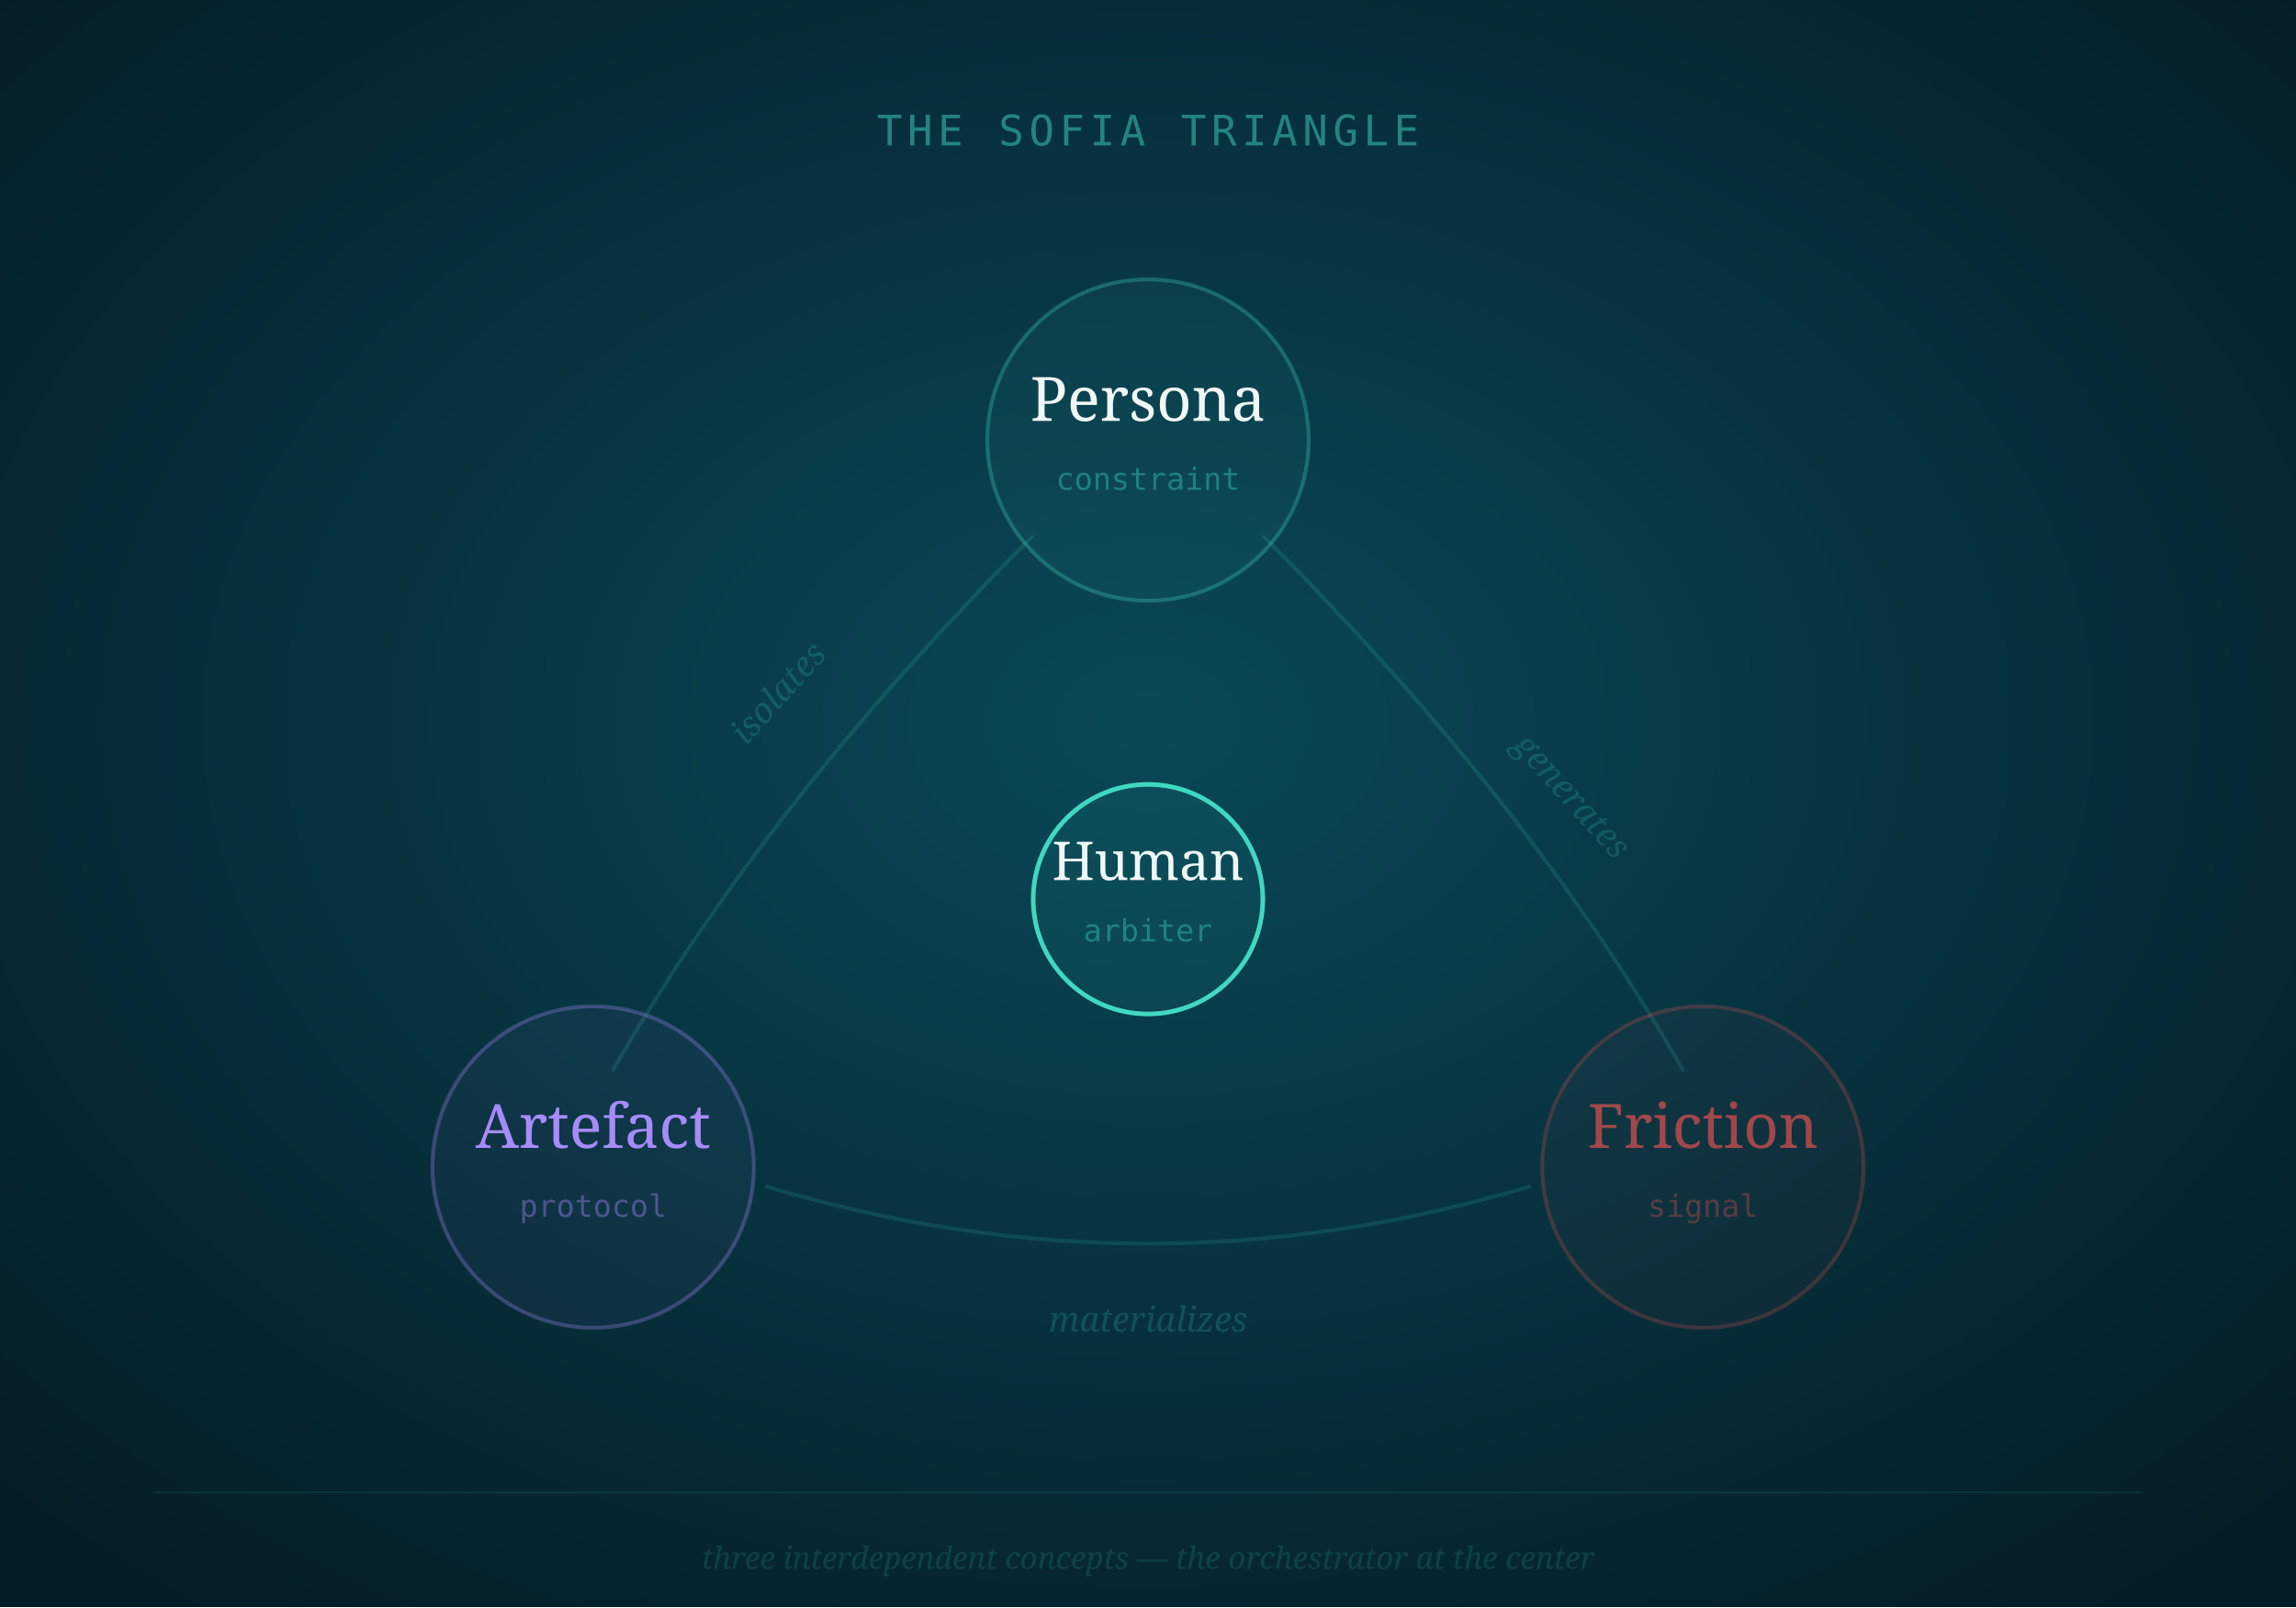
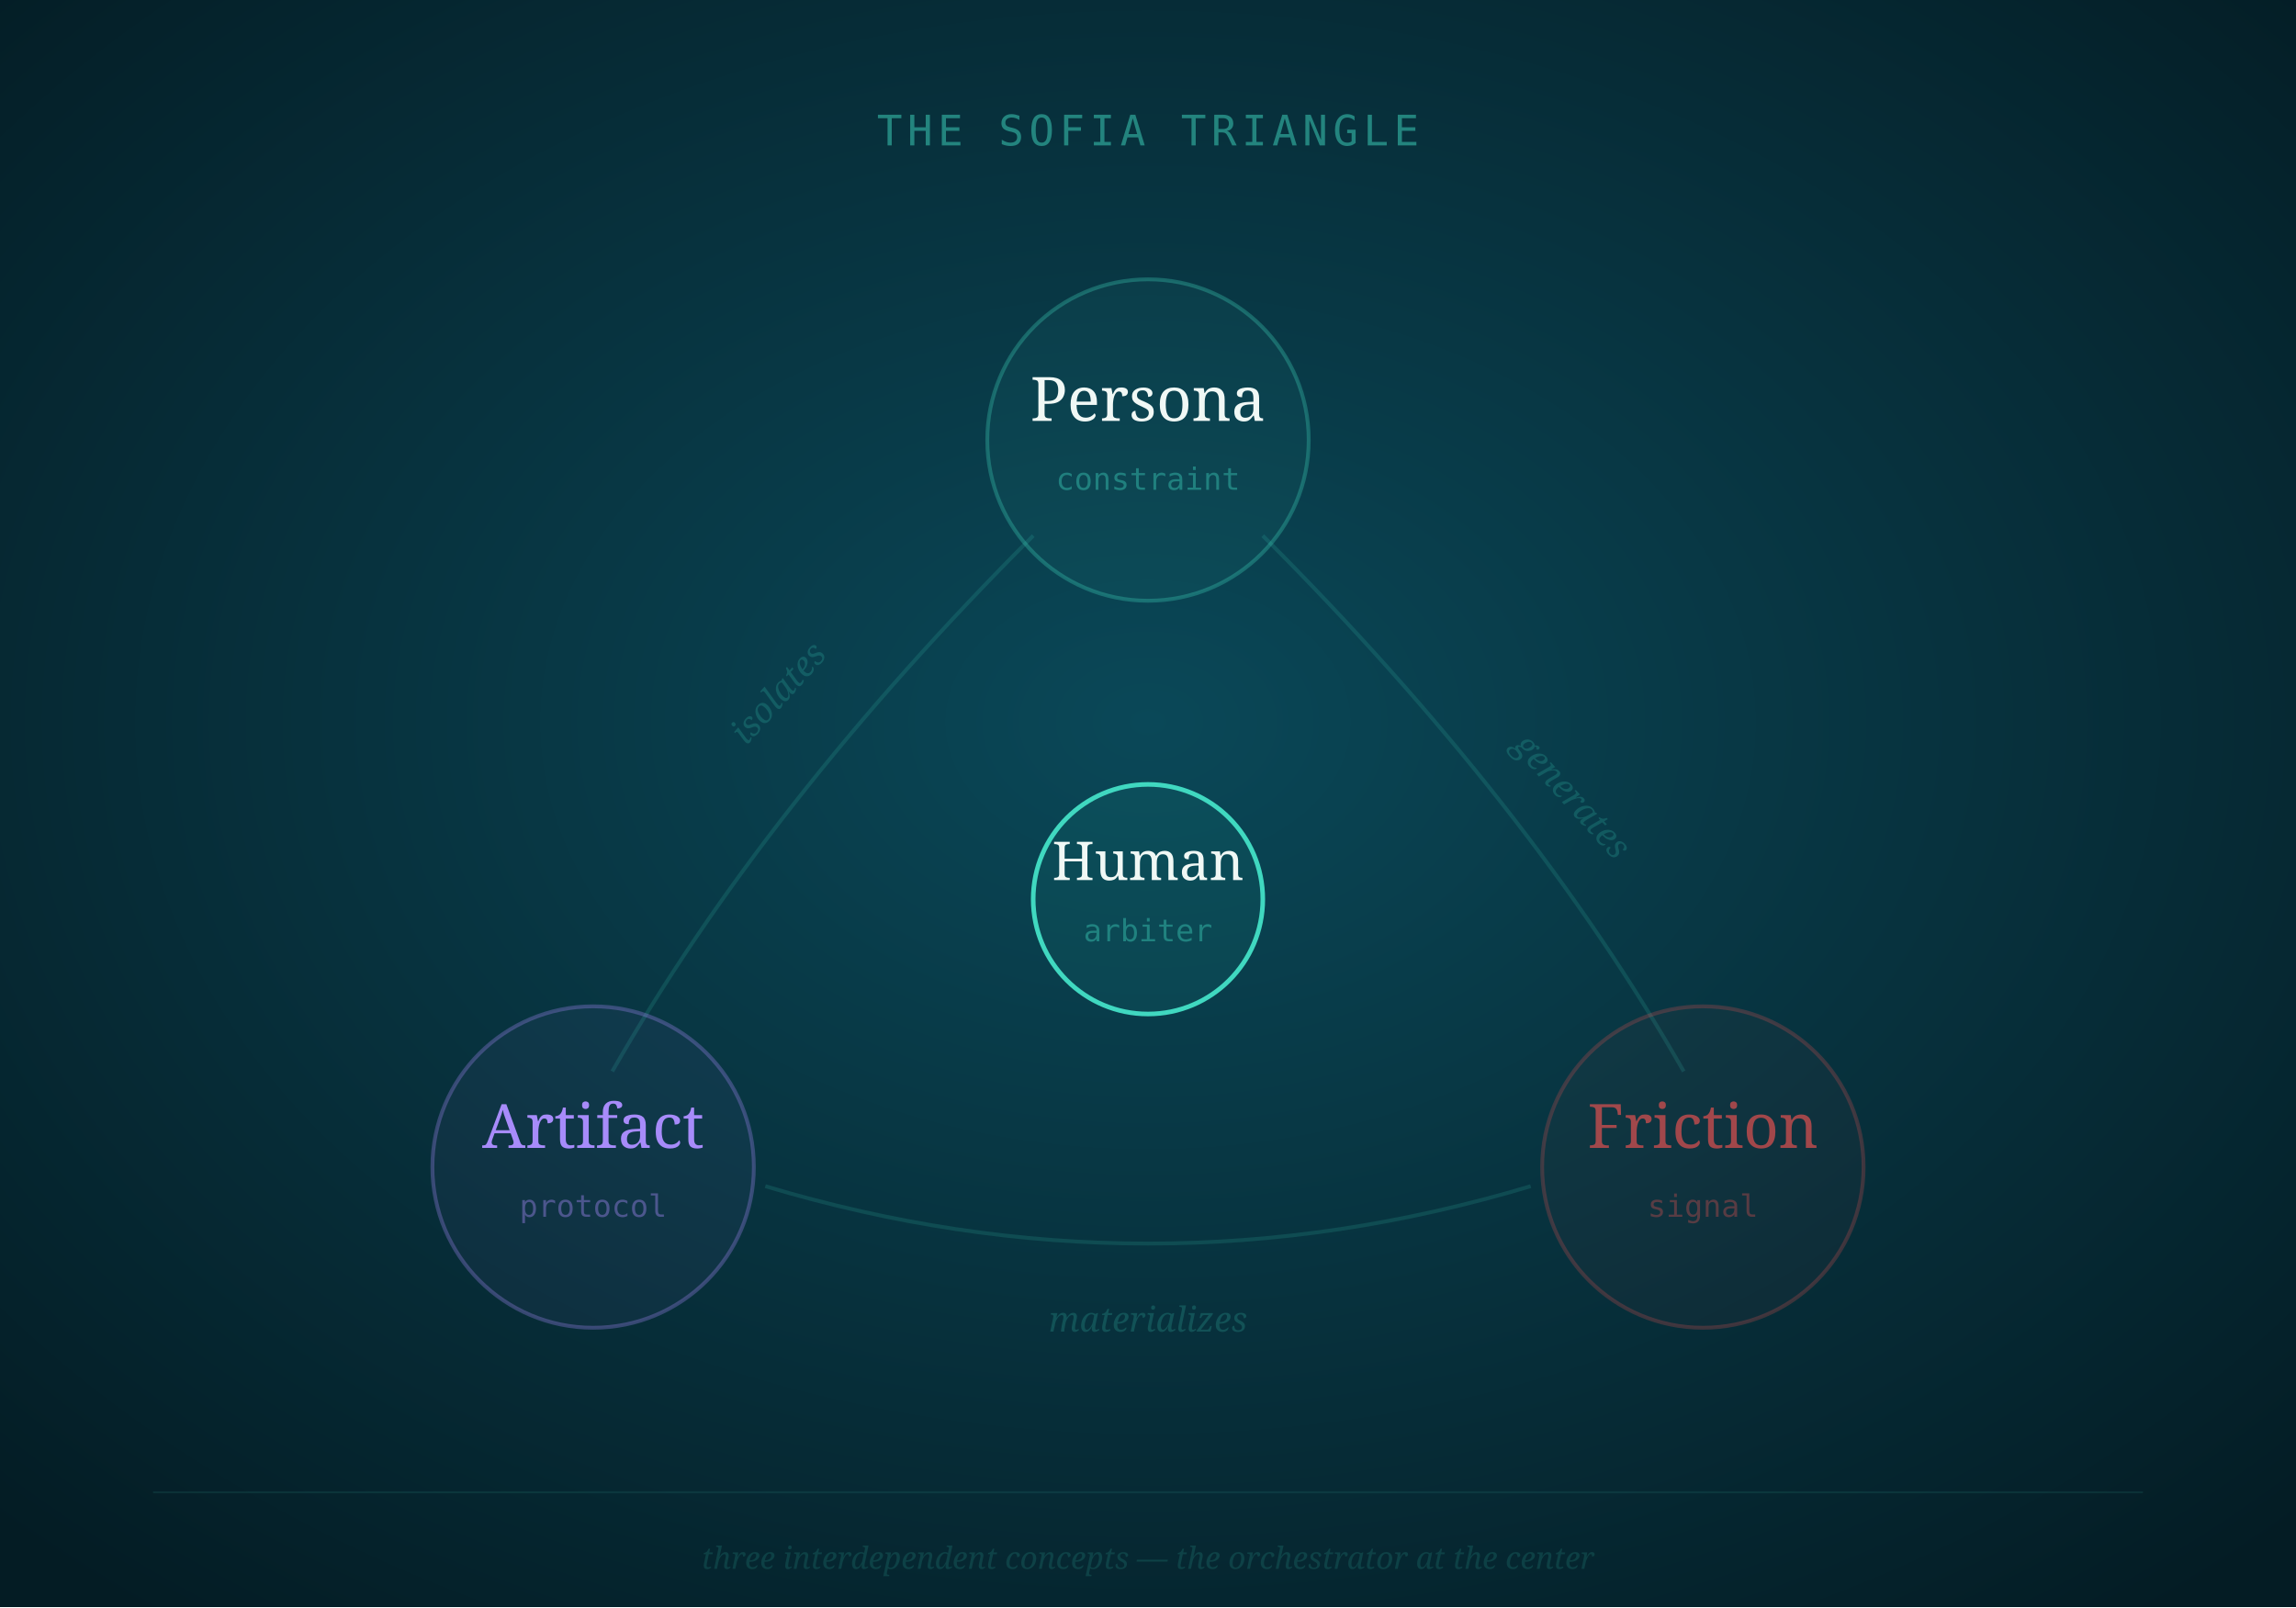
<svg xmlns="http://www.w3.org/2000/svg" viewBox="0 0 600 420" width="600" height="420">
  <defs>
    <radialGradient id="bg" cx="50%" cy="45%" r="70%">
      <stop offset="0%" stop-color="#0a4858" />
      <stop offset="100%" stop-color="#041c24" />
    </radialGradient>
  </defs>
  <rect width="600" height="420" fill="url(#bg)" />
  <text x="300" y="38" text-anchor="middle" font-family="'IBM Plex Mono', monospace" font-size="11" fill="rgba(64,216,192,0.5)" letter-spacing="0.12em">THE SOFIA TRIANGLE</text>
  <path d="M 270,140 Q 200,210 160,280" fill="none" stroke="rgba(64,216,192,0.15)" stroke-width="1" />
  <path d="M 330,140 Q 400,210 440,280" fill="none" stroke="rgba(64,216,192,0.15)" stroke-width="1" />
  <path d="M 200,310 Q 300,340 400,310" fill="none" stroke="rgba(64,216,192,0.15)" stroke-width="1" />
  <text x="195" y="195" font-family="Georgia, serif" font-size="9" fill="rgba(64,216,192,0.2)" font-style="italic" transform="rotate(-48,195,195)">isolates</text>
  <text x="395" y="195" font-family="Georgia, serif" font-size="9" fill="rgba(64,216,192,0.2)" font-style="italic" transform="rotate(48,395,195)">generates</text>
  <text x="300" y="348" text-anchor="middle" font-family="Georgia, serif" font-size="9" fill="rgba(64,216,192,0.2)" font-style="italic">materializes</text>
  <circle cx="300" cy="115" r="42" fill="rgba(64,216,192,0.05)" stroke="rgba(64,216,192,0.3)" stroke-width="1" />
  <text x="300" y="110" text-anchor="middle" font-family="Georgia, serif" font-size="16" fill="#f0f8f5" font-weight="300">Persona</text>
  <text x="300" y="128" text-anchor="middle" font-family="'IBM Plex Mono', monospace" font-size="8" fill="rgba(64,216,192,0.4)">constraint</text>
  <circle cx="155" cy="305" r="42" fill="rgba(167,139,250,0.05)" stroke="rgba(167,139,250,0.3)" stroke-width="1" />
-   <text x="155" y="300" text-anchor="middle" font-family="Georgia, serif" font-size="16" fill="#a78bfa" font-weight="300">Artefact</text>
+   <text x="155" y="300" text-anchor="middle" font-family="Georgia, serif" font-size="16" fill="#a78bfa" font-weight="300">Artifact</text>
  <text x="155" y="318" text-anchor="middle" font-family="'IBM Plex Mono', monospace" font-size="8" fill="rgba(167,139,250,0.4)">protocol</text>
  <circle cx="445" cy="305" r="42" fill="rgba(224,80,80,0.04)" stroke="rgba(224,80,80,0.25)" stroke-width="1" />
  <text x="445" y="300" text-anchor="middle" font-family="Georgia, serif" font-size="16" fill="rgba(224,80,80,0.7)" font-weight="300">Friction</text>
  <text x="445" y="318" text-anchor="middle" font-family="'IBM Plex Mono', monospace" font-size="8" fill="rgba(224,80,80,0.35)">signal</text>
  <circle cx="300" cy="235" r="30" fill="rgba(64,216,192,0.06)" stroke="#40d8c0" stroke-width="1.2" />
  <text x="300" y="230" text-anchor="middle" font-family="Georgia, serif" font-size="14" fill="#f0f8f5" font-weight="300">Human</text>
  <text x="300" y="246" text-anchor="middle" font-family="'IBM Plex Mono', monospace" font-size="8" fill="rgba(64,216,192,0.4)">arbiter</text>
  <line x1="40" y1="390" x2="560" y2="390" stroke="rgba(64,180,160,0.12)" stroke-width="0.5" />
  <text x="300" y="410" text-anchor="middle" font-family="Georgia, serif" font-size="8" fill="rgba(64,216,192,0.15)" font-style="italic">three interdependent concepts — the orchestrator at the center</text>
</svg>
